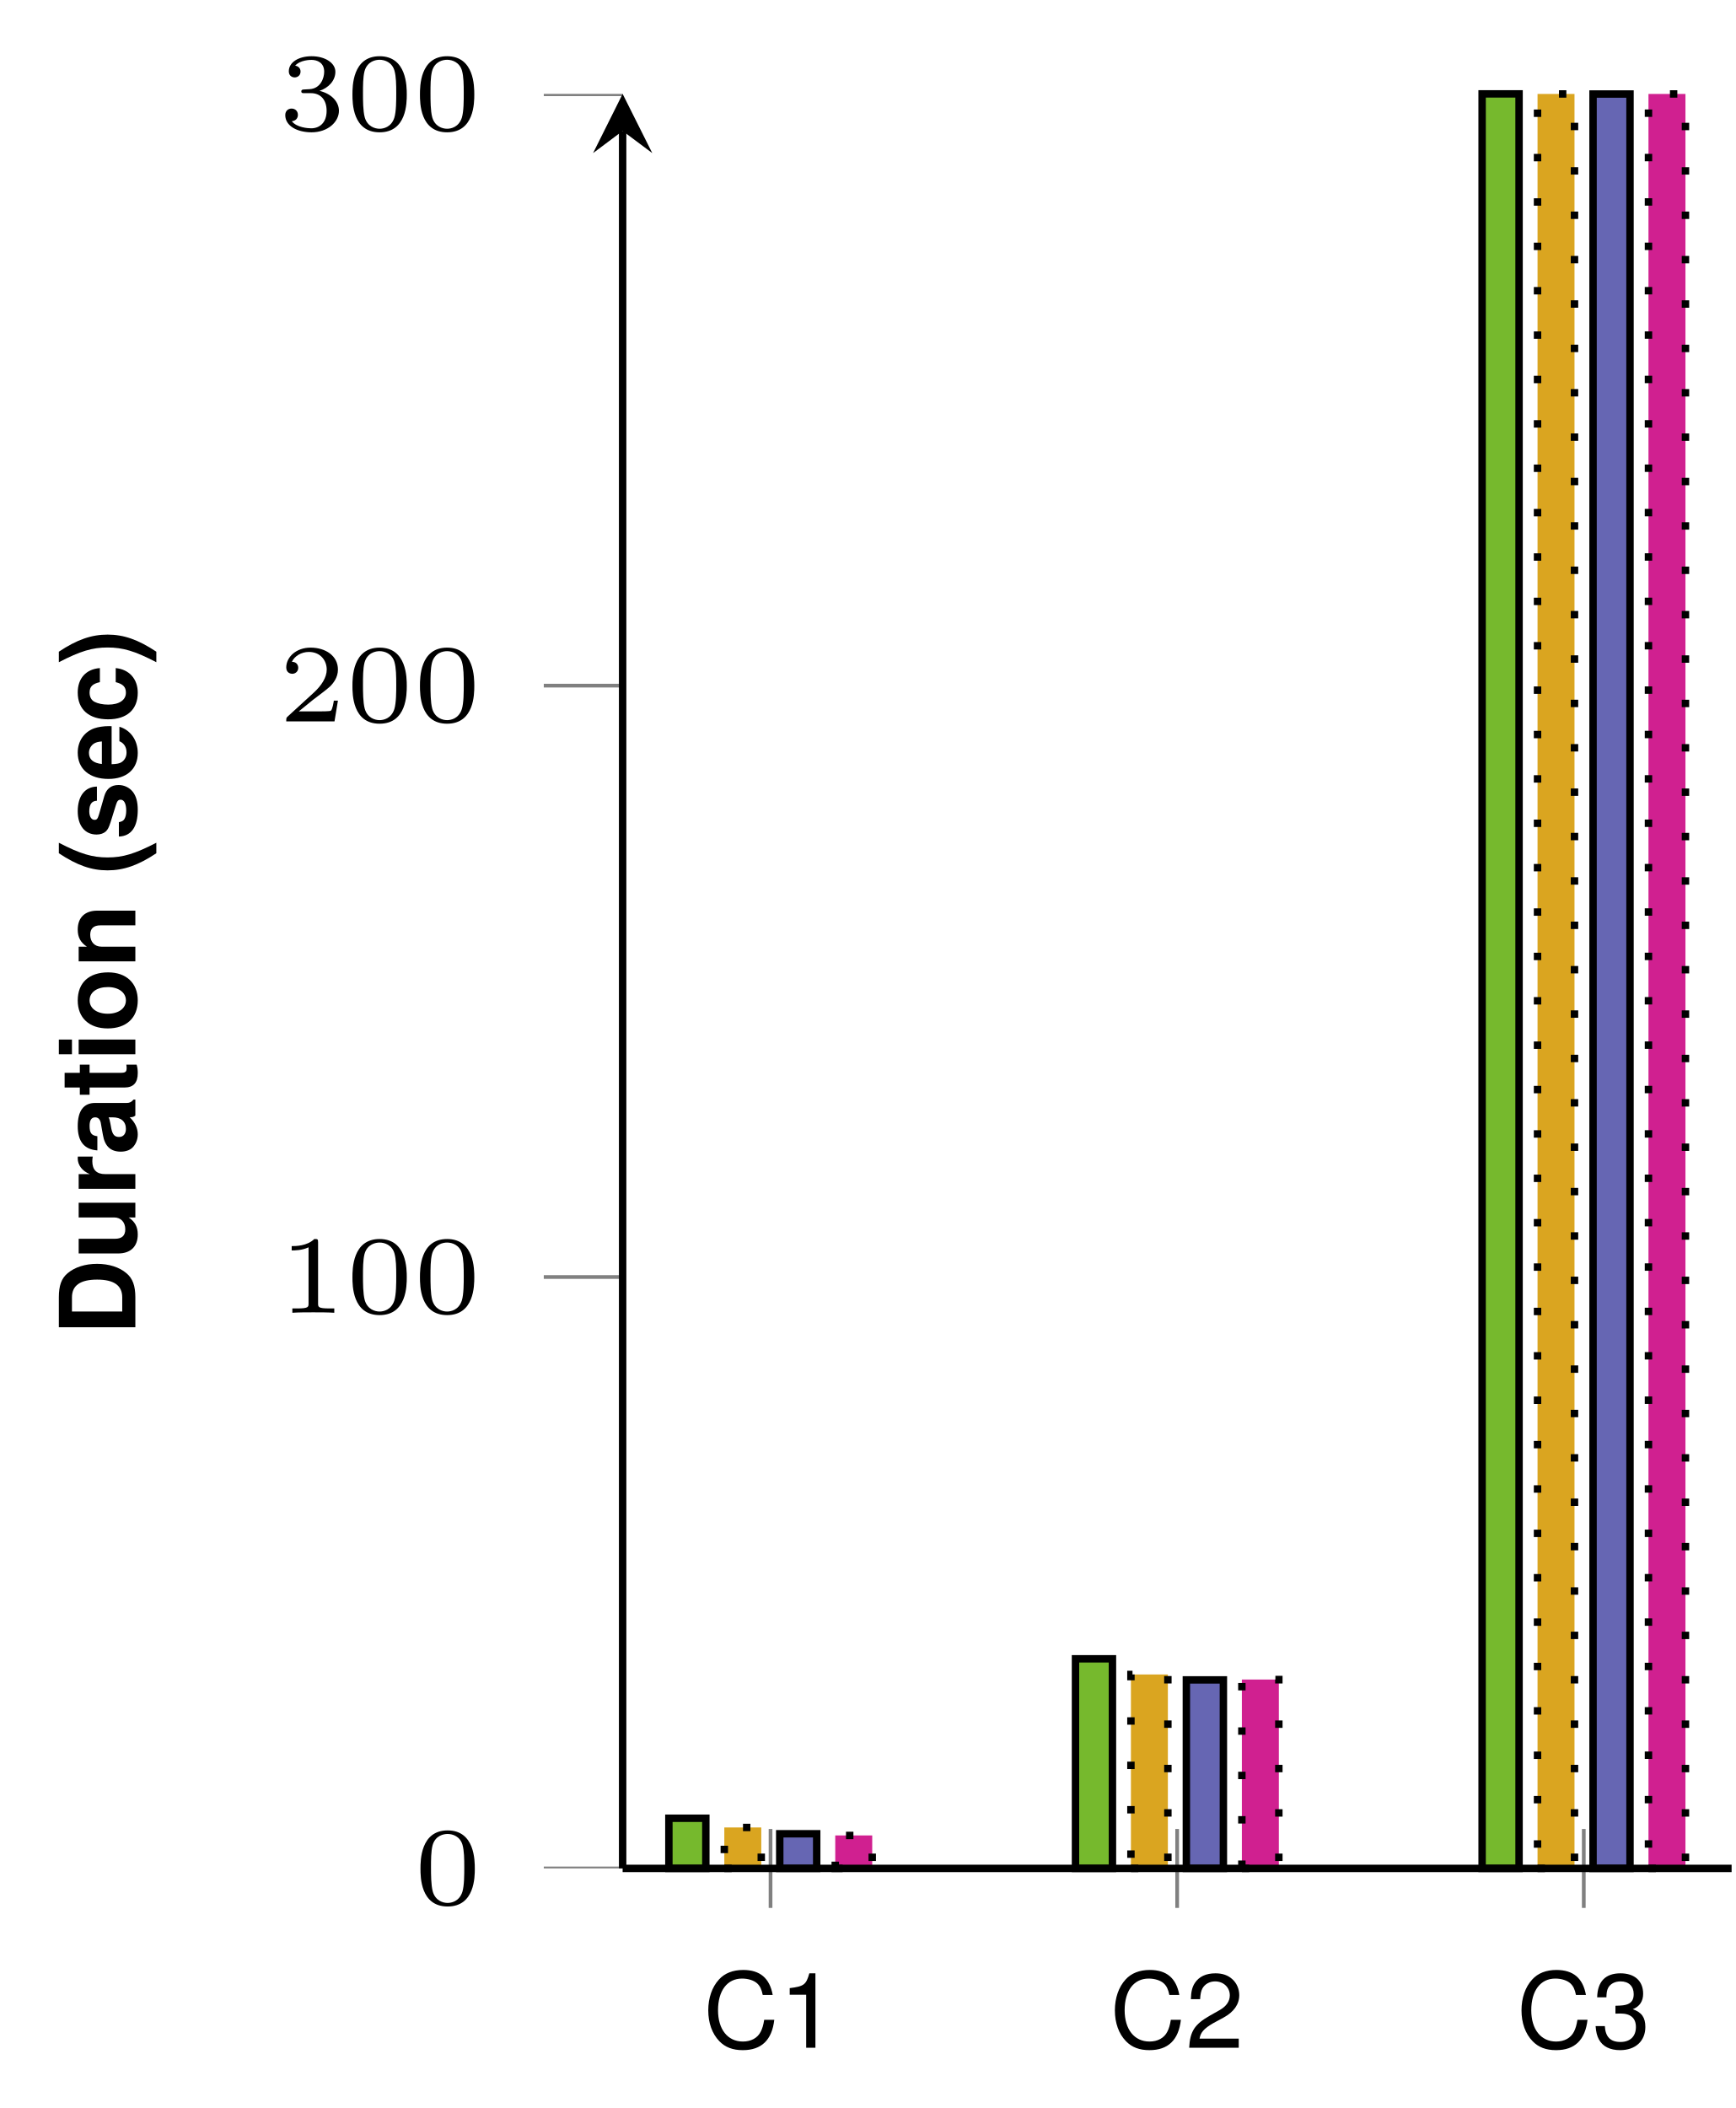
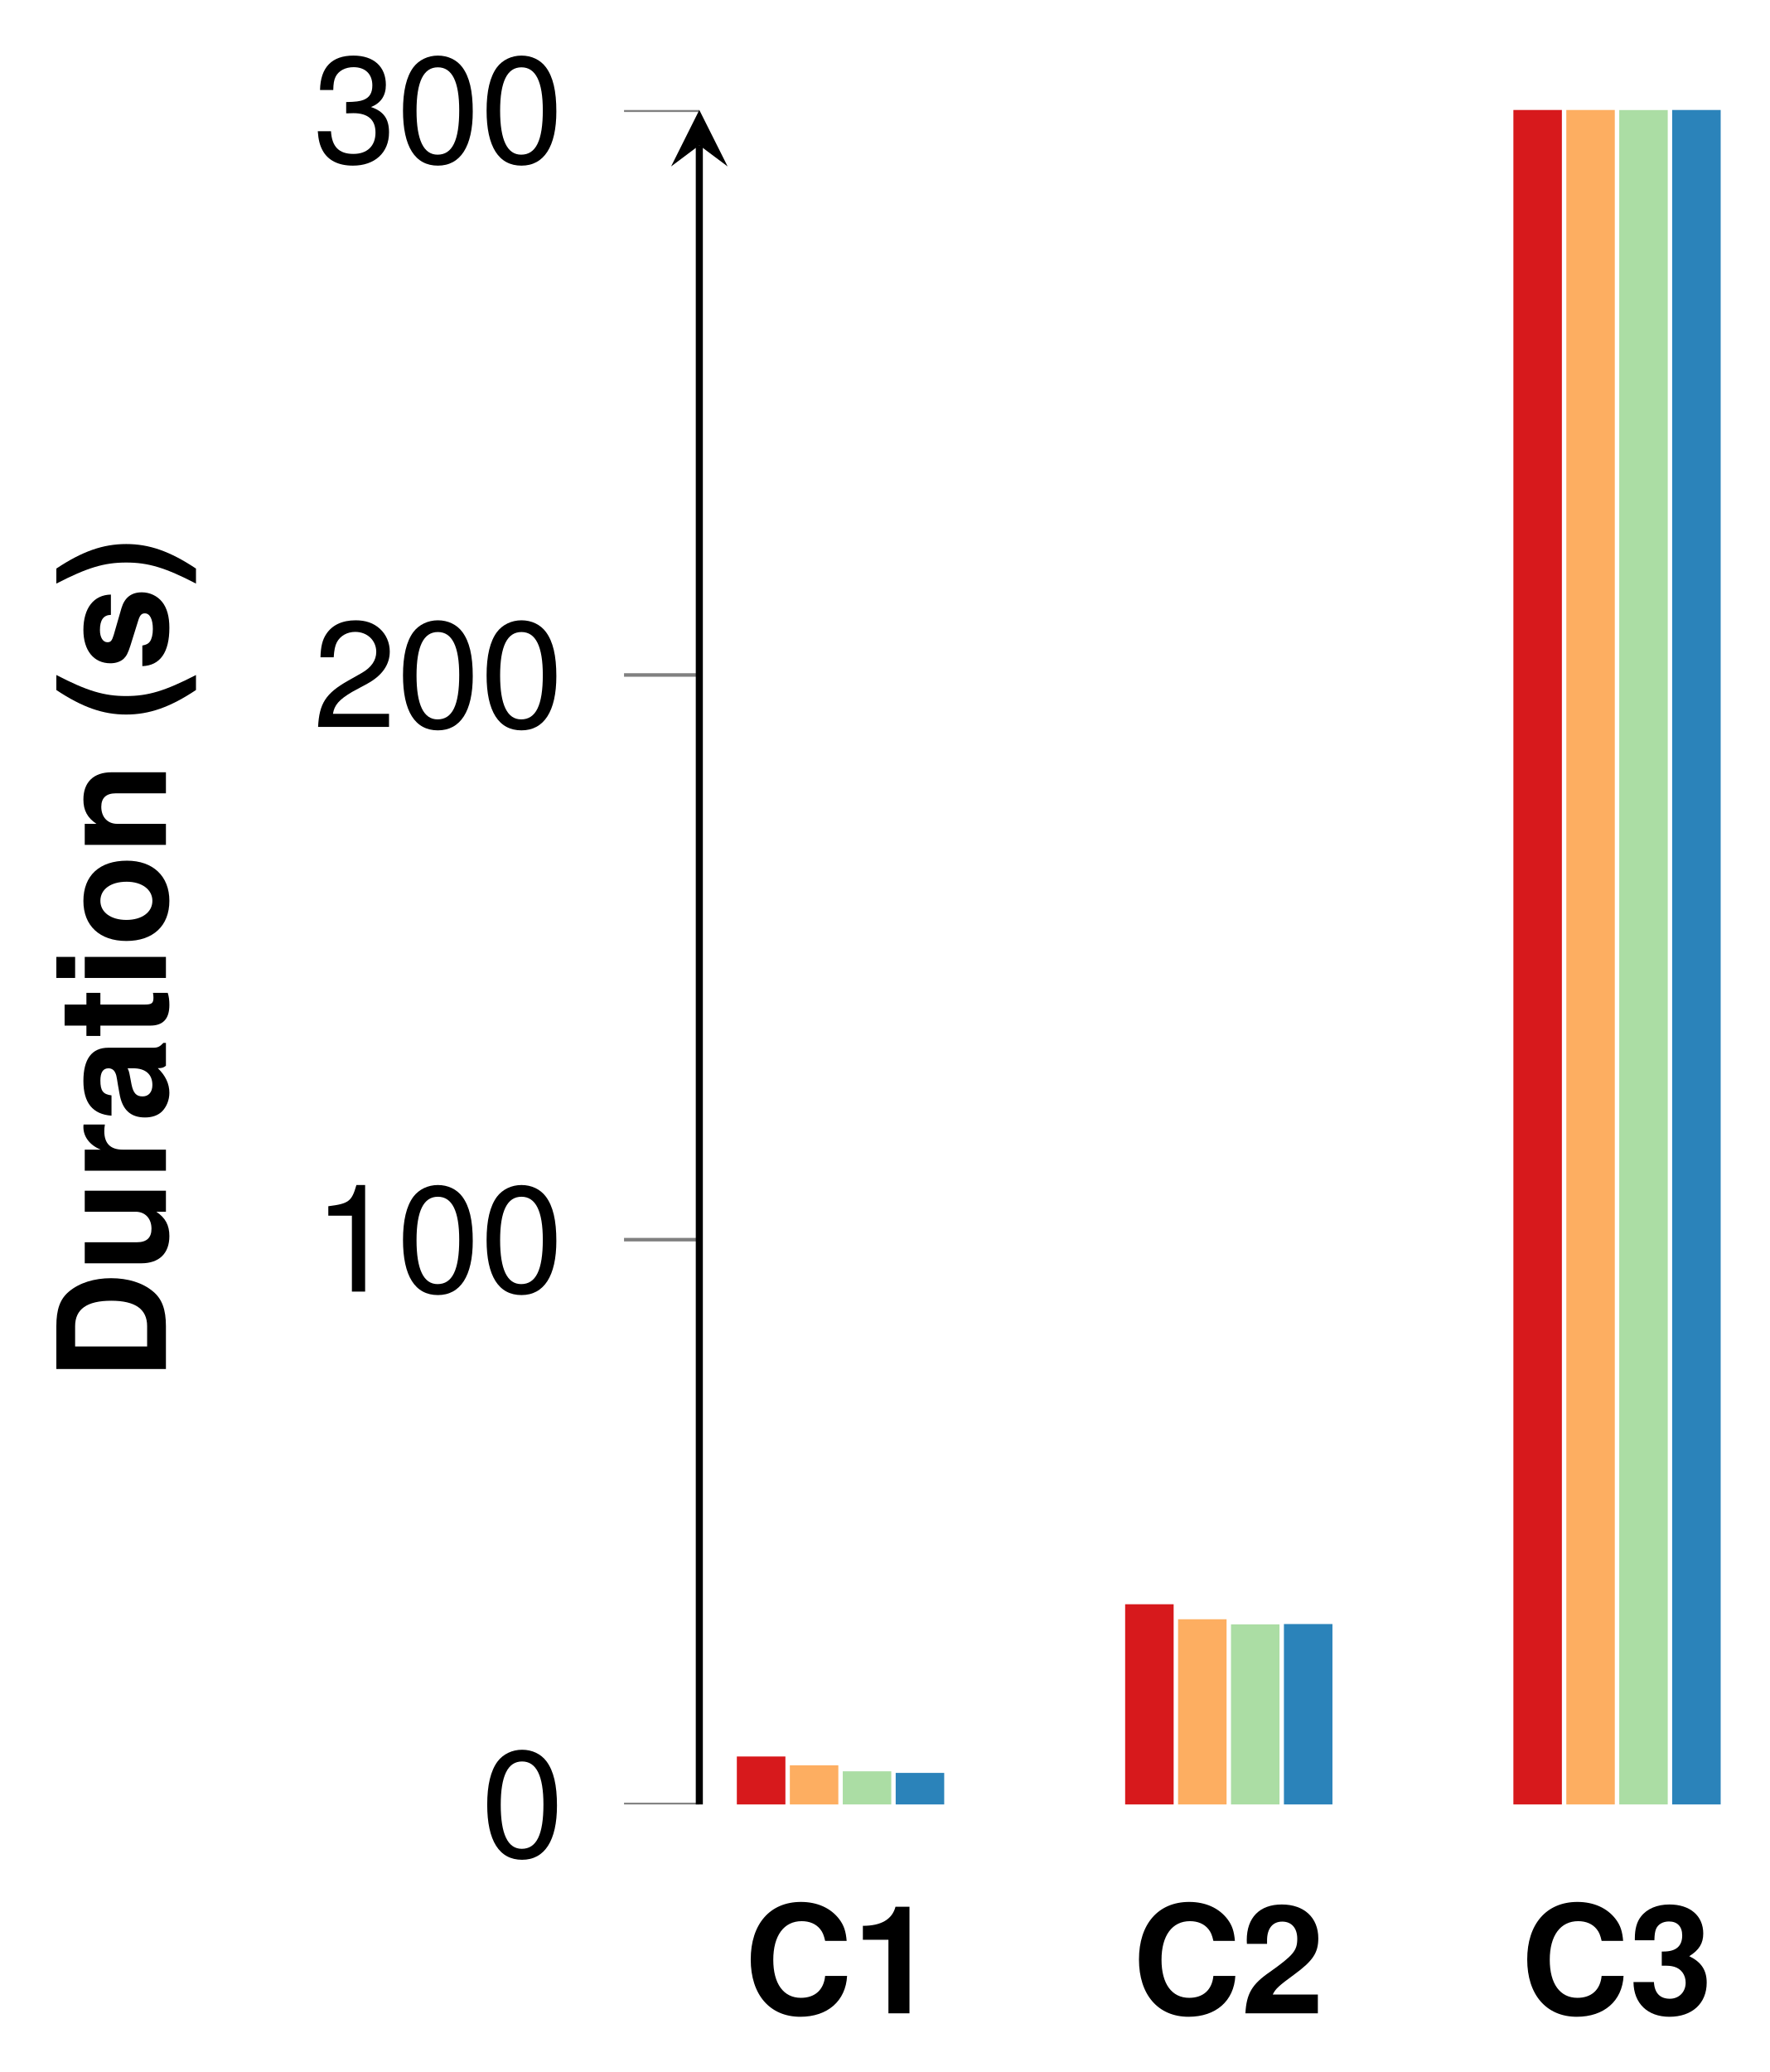
- <svg xmlns="http://www.w3.org/2000/svg" xmlns:xlink="http://www.w3.org/1999/xlink" height="113.619pt" version="1.1" viewBox="0 -113.619 93.54 113.619" width="93.54pt">
+ <svg xmlns="http://www.w3.org/2000/svg" xmlns:xlink="http://www.w3.org/1999/xlink" height="116.954pt" version="1.1" viewBox="0 -116.954 99.886 116.954" width="99.886pt">
  <defs>
-     <clipPath id="clip1">
-       <path d="M33.562 128.816H93.34V-250.285H33.562" />
+     <clipPath id="clip2">
+       <path d="M-102.254 -15.102V-110.746H240.996V-15.102" />
    </clipPath>
-     <clipPath id="clip2">
-       <path d="M-108.172 -12.914V-108.559H235.078V-12.914" />
-     </clipPath>
-     <path d="M1.148 -4.124C0.498 -3.146 0.226 -2.365 0.226 -1.499C0.226 -0.628 0.498 0.153 1.148 1.131H1.714C1.115 -0.034 0.922 -0.668 0.922 -1.499C0.922 -2.325 1.115 -2.97 1.714 -4.124H1.148Z" id="g1-40" />
-     <path d="M0.69 1.131C1.341 0.153 1.612 -0.628 1.612 -1.494C1.612 -2.365 1.341 -3.146 0.69 -4.124H0.124C0.724 -2.959 0.917 -2.325 0.917 -1.494C0.917 -0.668 0.724 -0.023 0.124 1.131H0.69Z" id="g1-41" />
-     <path d="M0.436 0H2.048C2.676 0 3.072 -0.147 3.349 -0.481C3.677 -0.866 3.853 -1.426 3.853 -2.065C3.853 -2.699 3.677 -3.259 3.349 -3.649C3.072 -3.983 2.682 -4.124 2.048 -4.124H0.436V0ZM1.284 -0.707V-3.417H2.048C2.687 -3.417 3.004 -2.97 3.004 -2.059C3.004 -1.154 2.687 -0.707 2.048 -0.707H1.284Z" id="g1-68" />
-     <path d="M2.965 -0.096C2.823 -0.226 2.783 -0.311 2.783 -0.47V-2.167C2.783 -2.789 2.359 -3.106 1.533 -3.106S0.277 -2.755 0.226 -2.048H0.99C1.03 -2.365 1.16 -2.467 1.55 -2.467C1.856 -2.467 2.008 -2.365 2.008 -2.161C2.008 -2.059 1.957 -1.969 1.873 -1.924C1.765 -1.867 1.765 -1.867 1.375 -1.805L1.058 -1.748C0.453 -1.646 0.158 -1.335 0.158 -0.786C0.158 -0.526 0.232 -0.311 0.373 -0.158C0.549 0.023 0.815 0.13 1.086 0.13C1.426 0.13 1.737 -0.017 2.014 -0.306C2.014 -0.147 2.031 -0.091 2.105 0H2.965V-0.096ZM2.008 -1.228C2.008 -0.769 1.782 -0.509 1.38 -0.509C1.115 -0.509 0.95 -0.651 0.95 -0.877C0.95 -1.115 1.075 -1.228 1.403 -1.296L1.675 -1.346C1.884 -1.386 1.918 -1.397 2.008 -1.443V-1.228Z" id="g1-97" />
-     <path d="M2.953 -1.912C2.897 -2.659 2.399 -3.106 1.635 -3.106C0.724 -3.106 0.192 -2.506 0.192 -1.465C0.192 -0.458 0.718 0.13 1.624 0.13C2.365 0.13 2.88 -0.328 2.953 -1.058H2.195C2.093 -0.662 1.935 -0.509 1.629 -0.509C1.228 -0.509 0.984 -0.871 0.984 -1.465C0.984 -1.754 1.041 -2.025 1.137 -2.206C1.228 -2.376 1.403 -2.467 1.629 -2.467C1.952 -2.467 2.105 -2.314 2.195 -1.912H2.953Z" id="g1-99" />
-     <path d="M2.965 -1.279C2.97 -1.346 2.97 -1.375 2.97 -1.414C2.97 -1.72 2.925 -2.003 2.851 -2.218C2.648 -2.772 2.155 -3.106 1.539 -3.106C0.662 -3.106 0.124 -2.472 0.124 -1.448C0.124 -0.47 0.656 0.13 1.522 0.13C2.206 0.13 2.761 -0.26 2.936 -0.86H2.155C2.059 -0.617 1.839 -0.475 1.55 -0.475C1.324 -0.475 1.143 -0.571 1.03 -0.741C0.956 -0.854 0.928 -0.99 0.917 -1.279H2.965ZM0.928 -1.805C0.979 -2.269 1.177 -2.501 1.528 -2.501C1.726 -2.501 1.907 -2.404 2.02 -2.246C2.093 -2.133 2.127 -2.014 2.144 -1.805H0.928Z" id="g1-101" />
-     <path d="M1.171 -3.055H0.379V0H1.171V-3.055ZM1.171 -4.124H0.379V-3.417H1.171V-4.124Z" id="g1-105" />
-     <path d="M0.356 -3.055V0H1.148V-1.833C1.148 -2.195 1.403 -2.433 1.788 -2.433C2.127 -2.433 2.297 -2.246 2.297 -1.884V0H3.089V-2.048C3.089 -2.721 2.716 -3.106 2.065 -3.106C1.652 -3.106 1.375 -2.953 1.148 -2.614V-3.055H0.356Z" id="g1-110" />
-     <path d="M1.703 -3.106C0.769 -3.106 0.198 -2.489 0.198 -1.488C0.198 -0.481 0.769 0.13 1.709 0.13C2.636 0.13 3.219 -0.487 3.219 -1.465C3.219 -2.501 2.659 -3.106 1.703 -3.106ZM1.709 -2.467C2.144 -2.467 2.427 -2.076 2.427 -1.477C2.427 -0.905 2.133 -0.509 1.709 -0.509C1.279 -0.509 0.99 -0.905 0.99 -1.488S1.279 -2.467 1.709 -2.467Z" id="g1-111" />
-     <path d="M0.356 -3.055V0H1.148V-1.624C1.148 -2.088 1.38 -2.32 1.844 -2.32C1.929 -2.32 1.986 -2.314 2.093 -2.297V-3.1C2.048 -3.106 2.02 -3.106 1.997 -3.106C1.635 -3.106 1.318 -2.868 1.148 -2.455V-3.055H0.356Z" id="g1-114" />
-     <path d="M2.857 -2.071C2.846 -2.716 2.348 -3.106 1.528 -3.106C0.752 -3.106 0.272 -2.716 0.272 -2.088C0.272 -1.884 0.334 -1.709 0.441 -1.59C0.549 -1.482 0.645 -1.431 0.939 -1.335L1.884 -1.041C2.082 -0.979 2.15 -0.917 2.15 -0.792C2.15 -0.605 1.929 -0.492 1.561 -0.492C1.358 -0.492 1.194 -0.532 1.092 -0.6C1.007 -0.662 0.973 -0.724 0.939 -0.888H0.164C0.187 -0.221 0.679 0.13 1.607 0.13C2.031 0.13 2.354 0.04 2.58 -0.141S2.942 -0.605 2.942 -0.905C2.942 -1.301 2.744 -1.556 2.342 -1.675L1.341 -1.963C1.12 -2.031 1.064 -2.076 1.064 -2.201C1.064 -2.37 1.245 -2.484 1.522 -2.484C1.901 -2.484 2.088 -2.348 2.093 -2.071H2.857Z" id="g1-115" />
-     <path d="M1.703 -2.993H1.262V-3.813H0.47V-2.993H0.079V-2.467H0.47V-0.588C0.47 -0.107 0.724 0.13 1.245 0.13C1.42 0.13 1.561 0.113 1.703 0.068V-0.487C1.624 -0.475 1.578 -0.47 1.522 -0.47C1.313 -0.47 1.262 -0.532 1.262 -0.803V-2.467H1.703V-2.993Z" id="g1-116" />
-     <path d="M3.061 0V-3.055H2.269V-1.143C2.269 -0.781 2.014 -0.543 1.629 -0.543C1.29 -0.543 1.12 -0.724 1.12 -1.092V-3.055H0.328V-0.928C0.328 -0.255 0.702 0.13 1.352 0.13C1.765 0.13 2.042 -0.023 2.269 -0.362V0H3.061Z" id="g1-117" />
-     <path d="M3.288 -1.907C3.288 -2.343 3.288 -3.975 1.823 -3.975S0.359 -2.343 0.359 -1.907C0.359 -1.476 0.359 0.126 1.823 0.126S3.288 -1.476 3.288 -1.907ZM1.823 -0.066C1.572 -0.066 1.166 -0.185 1.022 -0.681C0.927 -1.028 0.927 -1.614 0.927 -1.985C0.927 -2.385 0.927 -2.845 1.01 -3.168C1.16 -3.706 1.614 -3.784 1.823 -3.784C2.098 -3.784 2.493 -3.652 2.624 -3.198C2.714 -2.881 2.72 -2.445 2.72 -1.985C2.72 -1.602 2.72 -0.998 2.618 -0.664C2.451 -0.143 2.02 -0.066 1.823 -0.066Z" id="g2-48" />
-     <path d="M2.146 -3.796C2.146 -3.975 2.122 -3.975 1.943 -3.975C1.548 -3.593 0.938 -3.593 0.723 -3.593V-3.359C0.879 -3.359 1.273 -3.359 1.632 -3.527V-0.508C1.632 -0.311 1.632 -0.233 1.016 -0.233H0.759V0C1.088 -0.024 1.554 -0.024 1.889 -0.024S2.69 -0.024 3.019 0V-0.233H2.762C2.146 -0.233 2.146 -0.311 2.146 -0.508V-3.796Z" id="g2-49" />
-     <path d="M3.216 -1.118H2.995C2.983 -1.034 2.923 -0.64 2.833 -0.574C2.792 -0.538 2.307 -0.538 2.224 -0.538H1.106L1.871 -1.16C2.074 -1.321 2.606 -1.704 2.792 -1.883C2.971 -2.062 3.216 -2.367 3.216 -2.792C3.216 -3.539 2.54 -3.975 1.739 -3.975C0.968 -3.975 0.43 -3.467 0.43 -2.905C0.43 -2.6 0.687 -2.564 0.753 -2.564C0.903 -2.564 1.076 -2.672 1.076 -2.887C1.076 -3.019 0.998 -3.21 0.735 -3.21C0.873 -3.515 1.237 -3.742 1.65 -3.742C2.277 -3.742 2.612 -3.276 2.612 -2.792C2.612 -2.367 2.331 -1.931 1.913 -1.548L0.496 -0.251C0.436 -0.191 0.43 -0.185 0.43 0H3.031L3.216 -1.118Z" id="g2-50" />
-     <path d="M1.757 -1.985C2.265 -1.985 2.606 -1.644 2.606 -1.034C2.606 -0.377 2.212 -0.09 1.775 -0.09C1.614 -0.09 0.998 -0.126 0.729 -0.472C0.962 -0.496 1.058 -0.652 1.058 -0.813C1.058 -1.016 0.915 -1.154 0.717 -1.154C0.556 -1.154 0.377 -1.052 0.377 -0.801C0.377 -0.209 1.034 0.126 1.793 0.126C2.678 0.126 3.27 -0.442 3.27 -1.034C3.27 -1.47 2.935 -1.931 2.224 -2.11C2.696 -2.265 3.078 -2.648 3.078 -3.138C3.078 -3.616 2.517 -3.975 1.799 -3.975C1.1 -3.975 0.568 -3.652 0.568 -3.162C0.568 -2.905 0.765 -2.833 0.885 -2.833C1.04 -2.833 1.201 -2.941 1.201 -3.15C1.201 -3.335 1.07 -3.443 0.909 -3.467C1.19 -3.778 1.734 -3.778 1.787 -3.778C2.092 -3.778 2.475 -3.634 2.475 -3.138C2.475 -2.809 2.289 -2.236 1.692 -2.2C1.584 -2.194 1.423 -2.182 1.369 -2.182C1.309 -2.176 1.243 -2.17 1.243 -2.08C1.243 -1.985 1.309 -1.985 1.411 -1.985H1.757Z" id="g2-51" />
-     <path d="M1.465 -2.857V0H1.963V-4.011H1.635C1.46 -3.394 1.346 -3.31 0.577 -3.213V-2.857H1.465Z" id="g4-49" />
-     <path d="M2.863 -0.492H0.752C0.803 -0.82 0.984 -1.03 1.477 -1.318L2.042 -1.624C2.602 -1.929 2.891 -2.342 2.891 -2.834C2.891 -3.168 2.755 -3.479 2.518 -3.694S1.986 -4.011 1.607 -4.011C1.098 -4.011 0.718 -3.83 0.498 -3.491C0.356 -3.276 0.294 -3.027 0.283 -2.619H0.781C0.798 -2.891 0.832 -3.055 0.9 -3.185C1.03 -3.428 1.29 -3.576 1.59 -3.576C2.042 -3.576 2.382 -3.253 2.382 -2.823C2.382 -2.506 2.195 -2.235 1.839 -2.031L1.318 -1.737C0.481 -1.262 0.238 -0.883 0.192 0H2.863V-0.492Z" id="g4-50" />
-     <path d="M1.25 -1.839H1.313L1.522 -1.844C2.071 -1.844 2.354 -1.595 2.354 -1.115C2.354 -0.611 2.042 -0.311 1.522 -0.311C0.979 -0.311 0.713 -0.583 0.679 -1.165H0.181C0.204 -0.843 0.26 -0.634 0.356 -0.453C0.56 -0.068 0.956 0.13 1.505 0.13C2.331 0.13 2.863 -0.362 2.863 -1.12C2.863 -1.629 2.665 -1.912 2.184 -2.076C2.557 -2.223 2.744 -2.506 2.744 -2.908C2.744 -3.598 2.286 -4.011 1.522 -4.011C0.713 -4.011 0.283 -3.57 0.266 -2.716H0.764C0.769 -2.959 0.792 -3.095 0.854 -3.219C0.967 -3.44 1.216 -3.576 1.528 -3.576C1.969 -3.576 2.235 -3.315 2.235 -2.891C2.235 -2.608 2.133 -2.438 1.912 -2.348C1.776 -2.291 1.601 -2.269 1.25 -2.263V-1.839Z" id="g4-51" />
-     <path d="M3.745 -2.846C3.581 -3.751 3.061 -4.192 2.155 -4.192C1.601 -4.192 1.154 -4.017 0.849 -3.677C0.475 -3.27 0.272 -2.682 0.272 -2.014C0.272 -1.335 0.481 -0.752 0.871 -0.351C1.188 -0.023 1.595 0.13 2.133 0.13C3.14 0.13 3.706 -0.413 3.83 -1.505H3.287C3.242 -1.222 3.185 -1.03 3.1 -0.866C2.931 -0.526 2.58 -0.334 2.139 -0.334C1.318 -0.334 0.798 -0.99 0.798 -2.02C0.798 -3.078 1.296 -3.728 2.093 -3.728C2.427 -3.728 2.738 -3.626 2.908 -3.468C3.061 -3.327 3.146 -3.151 3.208 -2.846H3.745Z" id="g4-67" />
+     <path d="M1.723 -6.186C0.747 -4.718 0.339 -3.547 0.339 -2.249C0.339 -0.942 0.747 0.229 1.723 1.697H2.571C1.672 -0.051 1.383 -1.001 1.383 -2.249C1.383 -3.488 1.672 -4.455 2.571 -6.186H1.723Z" id="g1-40" />
+     <path d="M1.035 1.697C2.011 0.229 2.419 -0.942 2.419 -2.24C2.419 -3.547 2.011 -4.718 1.035 -6.186H0.187C1.086 -4.438 1.375 -3.488 1.375 -2.24C1.375 -1.001 1.086 -0.034 0.187 1.697H1.035Z" id="g1-41" />
+     <path d="M2.02 -4.15V0H3.208V-6.017H2.419C2.232 -5.304 1.612 -4.939 0.577 -4.939V-4.15H2.02Z" id="g1-49" />
+     <path d="M4.345 -1.061H1.799C1.952 -1.383 2.139 -1.553 3.021 -2.198C4.065 -2.962 4.37 -3.42 4.37 -4.235C4.37 -5.397 3.573 -6.144 2.308 -6.144C1.061 -6.144 0.331 -5.406 0.331 -4.133C0.331 -4.082 0.331 -4.014 0.339 -3.921H1.477V-4.116C1.477 -4.786 1.791 -5.177 2.334 -5.177C2.86 -5.177 3.182 -4.812 3.182 -4.209C3.182 -3.547 2.97 -3.284 1.646 -2.342C0.628 -1.646 0.314 -1.112 0.255 0H4.345V-1.061Z" id="g1-50" />
+     <path d="M1.842 -2.69C2.257 -2.69 2.334 -2.682 2.537 -2.631C2.936 -2.52 3.191 -2.172 3.191 -1.731C3.191 -1.205 2.817 -0.823 2.3 -0.823C1.74 -0.823 1.434 -1.146 1.4 -1.765H0.246C0.255 -0.56 1.044 0.195 2.274 0.195C3.556 0.195 4.379 -0.56 4.379 -1.731C4.379 -2.436 4.073 -2.894 3.394 -3.225C3.955 -3.573 4.184 -3.955 4.184 -4.506C4.184 -5.508 3.437 -6.144 2.274 -6.144C1.587 -6.144 1.01 -5.906 0.67 -5.465C0.433 -5.168 0.322 -4.761 0.322 -4.226V-4.124H1.426C1.434 -4.447 1.46 -4.608 1.519 -4.761C1.629 -5.024 1.901 -5.185 2.249 -5.185C2.724 -5.185 2.996 -4.897 2.996 -4.396C2.996 -3.793 2.648 -3.488 1.943 -3.488H1.842V-2.69Z" id="g1-51" />
+     <path d="M5.788 -4.09C5.745 -4.625 5.635 -4.964 5.372 -5.312C4.897 -5.94 4.133 -6.288 3.208 -6.288C1.46 -6.288 0.373 -5.041 0.373 -3.038C0.373 -1.052 1.451 0.195 3.174 0.195C4.71 0.195 5.737 -0.696 5.813 -2.113H4.574C4.498 -1.324 3.997 -0.874 3.208 -0.874C2.223 -0.874 1.646 -1.672 1.646 -3.021C1.646 -4.387 2.249 -5.202 3.25 -5.202C3.692 -5.202 4.056 -5.049 4.294 -4.752C4.43 -4.583 4.498 -4.421 4.574 -4.09H5.788Z" id="g1-67" />
+     <path d="M0.653 0H3.072C4.014 0 4.608 -0.221 5.024 -0.721C5.516 -1.298 5.779 -2.139 5.779 -3.097C5.779 -4.048 5.516 -4.888 5.024 -5.474C4.608 -5.974 4.022 -6.186 3.072 -6.186H0.653V0ZM1.926 -1.061V-5.126H3.072C4.031 -5.126 4.506 -4.455 4.506 -3.089C4.506 -1.731 4.031 -1.061 3.072 -1.061H1.926Z" id="g1-68" />
+     <path d="M4.447 -0.144C4.235 -0.339 4.175 -0.467 4.175 -0.704V-3.25C4.175 -4.184 3.539 -4.659 2.3 -4.659S0.416 -4.133 0.339 -3.072H1.485C1.544 -3.547 1.74 -3.7 2.325 -3.7C2.783 -3.7 3.013 -3.547 3.013 -3.242C3.013 -3.089 2.936 -2.953 2.809 -2.885C2.648 -2.8 2.648 -2.8 2.062 -2.707L1.587 -2.622C0.679 -2.469 0.238 -2.003 0.238 -1.18C0.238 -0.789 0.348 -0.467 0.56 -0.238C0.823 0.034 1.222 0.195 1.629 0.195C2.139 0.195 2.605 -0.025 3.021 -0.458C3.021 -0.221 3.047 -0.136 3.157 0H4.447V-0.144ZM3.013 -1.842C3.013 -1.154 2.673 -0.764 2.071 -0.764C1.672 -0.764 1.426 -0.976 1.426 -1.315C1.426 -1.672 1.612 -1.842 2.105 -1.943L2.512 -2.02C2.826 -2.079 2.877 -2.096 3.013 -2.164V-1.842Z" id="g1-97" />
+     <path d="M1.757 -4.583H0.569V0H1.757V-4.583ZM1.757 -6.186H0.569V-5.126H1.757V-6.186Z" id="g1-105" />
+     <path d="M0.535 -4.583V0H1.723V-2.75C1.723 -3.293 2.105 -3.649 2.682 -3.649C3.191 -3.649 3.445 -3.369 3.445 -2.826V0H4.633V-3.072C4.633 -4.082 4.073 -4.659 3.097 -4.659C2.478 -4.659 2.062 -4.43 1.723 -3.921V-4.583H0.535Z" id="g1-110" />
+     <path d="M2.554 -4.659C1.154 -4.659 0.297 -3.734 0.297 -2.232C0.297 -0.721 1.154 0.195 2.563 0.195C3.955 0.195 4.829 -0.73 4.829 -2.198C4.829 -3.751 3.989 -4.659 2.554 -4.659ZM2.563 -3.7C3.216 -3.7 3.641 -3.114 3.641 -2.215C3.641 -1.358 3.199 -0.764 2.563 -0.764C1.918 -0.764 1.485 -1.358 1.485 -2.232S1.918 -3.7 2.563 -3.7Z" id="g1-111" />
+     <path d="M0.535 -4.583V0H1.723V-2.436C1.723 -3.131 2.071 -3.479 2.767 -3.479C2.894 -3.479 2.979 -3.471 3.14 -3.445V-4.65C3.072 -4.659 3.03 -4.659 2.996 -4.659C2.453 -4.659 1.977 -4.303 1.723 -3.683V-4.583H0.535Z" id="g1-114" />
+     <path d="M4.286 -3.106C4.269 -4.073 3.522 -4.659 2.291 -4.659C1.129 -4.659 0.407 -4.073 0.407 -3.131C0.407 -2.826 0.501 -2.563 0.662 -2.385C0.823 -2.223 0.967 -2.147 1.409 -2.003L2.826 -1.561C3.123 -1.468 3.225 -1.375 3.225 -1.188C3.225 -0.908 2.894 -0.738 2.342 -0.738C2.037 -0.738 1.791 -0.798 1.638 -0.9C1.511 -0.993 1.46 -1.086 1.409 -1.332H0.246C0.28 -0.331 1.018 0.195 2.41 0.195C3.047 0.195 3.53 0.059 3.87 -0.212S4.413 -0.908 4.413 -1.358C4.413 -1.952 4.116 -2.334 3.513 -2.512L2.011 -2.945C1.68 -3.047 1.595 -3.114 1.595 -3.301C1.595 -3.556 1.867 -3.725 2.283 -3.725C2.851 -3.725 3.131 -3.522 3.14 -3.106H4.286Z" id="g1-115" />
+     <path d="M2.554 -4.489H1.892V-5.72H0.704V-4.489H0.119V-3.7H0.704V-0.883C0.704 -0.161 1.086 0.195 1.867 0.195C2.13 0.195 2.342 0.17 2.554 0.102V-0.73C2.436 -0.713 2.368 -0.704 2.283 -0.704C1.969 -0.704 1.892 -0.798 1.892 -1.205V-3.7H2.554V-4.489Z" id="g1-116" />
+     <path d="M4.591 0V-4.583H3.403V-1.714C3.403 -1.171 3.021 -0.815 2.444 -0.815C1.935 -0.815 1.68 -1.086 1.68 -1.638V-4.583H0.492V-1.392C0.492 -0.382 1.052 0.195 2.028 0.195C2.648 0.195 3.064 -0.034 3.403 -0.543V0H4.591Z" id="g1-117" />
+     <path d="M2.334 -6.017C1.774 -6.017 1.264 -5.771 0.95 -5.355C0.56 -4.829 0.365 -4.022 0.365 -2.911C0.365 -0.883 1.044 0.195 2.334 0.195C3.607 0.195 4.303 -0.883 4.303 -2.86C4.303 -4.031 4.116 -4.812 3.717 -5.355C3.403 -5.779 2.902 -6.017 2.334 -6.017ZM2.334 -5.355C3.14 -5.355 3.539 -4.54 3.539 -2.928C3.539 -1.222 3.148 -0.424 2.317 -0.424C1.528 -0.424 1.129 -1.256 1.129 -2.902S1.528 -5.355 2.334 -5.355Z" id="g3-48" />
+     <path d="M2.198 -4.286V0H2.945V-6.017H2.453C2.189 -5.092 2.02 -4.964 0.866 -4.82V-4.286H2.198Z" id="g3-49" />
+     <path d="M4.294 -0.738H1.129C1.205 -1.23 1.477 -1.544 2.215 -1.977L3.064 -2.436C3.904 -2.894 4.336 -3.513 4.336 -4.252C4.336 -4.752 4.133 -5.219 3.776 -5.541S2.979 -6.017 2.41 -6.017C1.646 -6.017 1.078 -5.745 0.747 -5.236C0.535 -4.914 0.441 -4.54 0.424 -3.929H1.171C1.197 -4.336 1.247 -4.583 1.349 -4.778C1.544 -5.143 1.935 -5.363 2.385 -5.363C3.064 -5.363 3.573 -4.88 3.573 -4.235C3.573 -3.759 3.293 -3.352 2.758 -3.047L1.977 -2.605C0.721 -1.892 0.356 -1.324 0.289 0H4.294V-0.738Z" id="g3-50" />
+     <path d="M1.875 -2.758H1.969L2.283 -2.767C3.106 -2.767 3.53 -2.393 3.53 -1.672C3.53 -0.917 3.064 -0.467 2.283 -0.467C1.468 -0.467 1.069 -0.874 1.018 -1.748H0.272C0.306 -1.264 0.39 -0.95 0.535 -0.679C0.84 -0.102 1.434 0.195 2.257 0.195C3.496 0.195 4.294 -0.543 4.294 -1.68C4.294 -2.444 3.997 -2.868 3.276 -3.114C3.836 -3.335 4.116 -3.759 4.116 -4.362C4.116 -5.397 3.428 -6.017 2.283 -6.017C1.069 -6.017 0.424 -5.355 0.399 -4.073H1.146C1.154 -4.438 1.188 -4.642 1.281 -4.829C1.451 -5.16 1.825 -5.363 2.291 -5.363C2.953 -5.363 3.352 -4.973 3.352 -4.336C3.352 -3.912 3.199 -3.658 2.868 -3.522C2.665 -3.437 2.402 -3.403 1.875 -3.394V-2.758Z" id="g3-51" />
  </defs>
  <g id="page1">
-     <path d="M36.055 -12.914H38.047V-15.617H36.055ZM57.973 -12.914H59.965V-24.211H57.973ZM79.891 -12.914H81.883V-108.559H79.891Z" fill="#76b92d" />
-     <path d="M36.055 -12.914H38.047V-15.617H36.055ZM57.973 -12.914H59.965V-24.211H57.973ZM79.891 -12.914H81.883V-108.559H79.891Z" fill="none" stroke="#000000" stroke-miterlimit="10.037" stroke-width="0.4" />
-     <path d="M39.043 -12.914H41.035V-15.121H39.043ZM60.961 -12.914H62.953V-23.367H60.961ZM82.879 -12.914H84.871V-108.555H82.879Z" fill="#daa520" />
-     <path d="M39.043 -12.914H41.035V-15.121H39.043ZM60.961 -12.914H62.953V-23.367H60.961ZM82.879 -12.914H84.871V-108.555H82.879Z" fill="none" stroke="#000000" stroke-dasharray="0.399,1.993" stroke-miterlimit="10.037" stroke-width="0.4" />
-     <path d="M42.031 -12.914H44.023V-14.781H42.031ZM63.949 -12.914H65.945V-23.074H63.949ZM85.871 -12.914H87.863V-108.551H85.871Z" fill="#6666b3" />
-     <path d="M42.031 -12.914H44.023V-14.781H42.031ZM63.949 -12.914H65.945V-23.074H63.949ZM85.871 -12.914H87.863V-108.551H85.871Z" fill="none" stroke="#000000" stroke-miterlimit="10.037" stroke-width="0.4" />
-     <path d="M45.023 -12.914H47.016V-14.691H45.023ZM66.941 -12.914H68.934V-23.094H66.941ZM88.859 -12.914H90.852V-108.555H88.859Z" fill="#d02090" />
-     <path d="M45.023 -12.914H47.016V-14.691H45.023ZM66.941 -12.914H68.934V-23.094H66.941ZM88.859 -12.914H90.852V-108.555H88.859Z" fill="none" stroke="#000000" stroke-dasharray="0.399,1.993" stroke-miterlimit="10.037" stroke-width="0.4" />
-     <path clip-path="url(#clip1)" d="M41.535 -10.785V-15.039M63.453 -10.785V-15.039M85.371 -10.785V-15.039" fill="none" stroke="#808080" stroke-miterlimit="10.037" stroke-width="0.2" />
-     <path clip-path="url(#clip2)" d="M29.312 -12.914H33.562M29.312 -44.789H33.562M29.312 -76.664H33.562M29.312 -108.539H33.562" fill="none" stroke="#808080" stroke-miterlimit="10.037" stroke-width="0.2" />
-     <path d="M33.562 -12.914H93.34" fill="none" stroke="#000000" stroke-miterlimit="10.037" stroke-width="0.4" />
-     <path d="M33.562 -12.914V-106.562" fill="none" stroke="#000000" stroke-miterlimit="10.037" stroke-width="0.4" />
-     <path d="M33.562 -108.558L31.969 -105.367L33.562 -106.562L35.16 -105.367" />
-     <g transform="matrix(1 0 0 1 -37.1939 22.5778)">
-       <use x="75.1" xlink:href="#g4-67" y="-25.826" />
-       <use x="79.185" xlink:href="#g4-49" y="-25.826" />
+     <path d="M41.598 -15.102H44.34V-17.809H41.598ZM63.52 -15.102H66.258V-26.402H63.52ZM85.438 -15.102H88.176V-110.746H85.438Z" fill="#d7191c" />
+     <path d="M44.59 -15.102H47.328V-17.309H44.59ZM66.508 -15.102H69.246V-25.555H66.508ZM88.426 -15.102H91.164V-110.746H88.426Z" fill="#fdae61" />
+     <path d="M47.578 -15.102H50.316V-16.973H47.578ZM69.496 -15.102H72.234V-25.266H69.496ZM91.414 -15.102H94.152V-110.742H91.414Z" fill="#abdda4" />
+     <path d="M50.566 -15.102H53.305V-16.883H50.566ZM72.484 -15.102H75.223V-25.285H72.484ZM94.402 -15.102H97.141V-110.746H94.402Z" fill="#2b83ba" />
+     <path clip-path="url(#clip2)" d="M35.23 -15.102H39.48M35.23 -46.98H39.48M35.23 -78.856H39.48M35.23 -110.731H39.48" fill="none" stroke="#808080" stroke-miterlimit="10.037" stroke-width="0.2" />
+     <path d="M39.48 -15.102V-108.754" fill="none" stroke="#000000" stroke-miterlimit="10.037" stroke-width="0.4" />
+     <path d="M39.48 -110.746L37.887 -107.559L39.48 -108.754L41.078 -107.559" />
+     <g transform="matrix(1 0 0 1 -44.9265 26.895)">
+       <use x="86.936" xlink:href="#g1-67" y="-30.207" />
+       <use x="93.063" xlink:href="#g1-49" y="-30.207" />
    </g>
-     <g transform="matrix(1 0 0 1 -15.2757 22.5778)">
-       <use x="75.1" xlink:href="#g4-67" y="-25.826" />
-       <use x="79.185" xlink:href="#g4-50" y="-25.826" />
+     <g transform="matrix(1 0 0 1 -23.0083 26.895)">
+       <use x="86.936" xlink:href="#g1-67" y="-30.207" />
+       <use x="93.063" xlink:href="#g1-50" y="-30.207" />
    </g>
-     <g transform="matrix(1 0 0 1 6.6425 22.5778)">
-       <use x="75.1" xlink:href="#g4-67" y="-25.826" />
-       <use x="79.185" xlink:href="#g4-51" y="-25.826" />
+     <g transform="matrix(1 0 0 1 -1.09 26.895)">
+       <use x="86.936" xlink:href="#g1-67" y="-30.207" />
+       <use x="93.063" xlink:href="#g1-51" y="-30.207" />
    </g>
-     <g transform="matrix(1 0 0 1 -52.7942 14.8391)">
-       <use x="75.1" xlink:href="#g2-48" y="-25.826" />
+     <g transform="matrix(1 0 0 1 -59.7955 18.0338)">
+       <use x="86.936" xlink:href="#g3-48" y="-30.207" />
    </g>
-     <g transform="matrix(1 0 0 1 -60.1001 -17.0364)">
-       <use x="75.1" xlink:href="#g2-49" y="-25.826" />
-       <use x="78.739" xlink:href="#g2-48" y="-25.826" />
-       <use x="82.378" xlink:href="#g2-48" y="-25.826" />
+     <g transform="matrix(1 0 0 1 -69.2676 -13.8417)">
+       <use x="86.936" xlink:href="#g3-49" y="-30.207" />
+       <use x="91.654" xlink:href="#g3-48" y="-30.207" />
+       <use x="96.373" xlink:href="#g3-48" y="-30.207" />
    </g>
-     <g transform="matrix(1 0 0 1 -60.1001 -48.9119)">
-       <use x="75.1" xlink:href="#g2-50" y="-25.826" />
-       <use x="78.739" xlink:href="#g2-48" y="-25.826" />
-       <use x="82.378" xlink:href="#g2-48" y="-25.826" />
+     <g transform="matrix(1 0 0 1 -69.2676 -45.7172)">
+       <use x="86.936" xlink:href="#g3-50" y="-30.207" />
+       <use x="91.654" xlink:href="#g3-48" y="-30.207" />
+       <use x="96.373" xlink:href="#g3-48" y="-30.207" />
    </g>
-     <g transform="matrix(1 0 0 1 -60.1001 -80.7873)">
-       <use x="75.1" xlink:href="#g2-51" y="-25.826" />
-       <use x="78.739" xlink:href="#g2-48" y="-25.826" />
-       <use x="82.378" xlink:href="#g2-48" y="-25.826" />
+     <g transform="matrix(1 0 0 1 -69.2676 -77.5923)">
+       <use x="86.936" xlink:href="#g3-51" y="-30.207" />
+       <use x="91.654" xlink:href="#g3-48" y="-30.207" />
+       <use x="96.373" xlink:href="#g3-48" y="-30.207" />
    </g>
-     <g transform="matrix(0 -1 1 0 33.1219 33.4541)">
-       <use x="75.1" xlink:href="#g1-68" y="-25.826" />
-       <use x="79.185" xlink:href="#g1-117" y="-25.826" />
-       <use x="82.641" xlink:href="#g1-114" y="-25.826" />
-       <use x="84.842" xlink:href="#g1-97" y="-25.826" />
-       <use x="87.987" xlink:href="#g1-116" y="-25.826" />
-       <use x="89.871" xlink:href="#g1-105" y="-25.826" />
-       <use x="91.444" xlink:href="#g1-111" y="-25.826" />
-       <use x="94.901" xlink:href="#g1-110" y="-25.826" />
-       <use x="99.936" xlink:href="#g1-40" y="-25.826" />
-       <use x="101.82" xlink:href="#g1-115" y="-25.826" />
-       <use x="104.966" xlink:href="#g1-101" y="-25.826" />
-       <use x="108.111" xlink:href="#g1-99" y="-25.826" />
-       <use x="111.257" xlink:href="#g1-41" y="-25.826" />
+     <g transform="matrix(0 -1 1 0 39.5741 47.9083)">
+       <use x="86.936" xlink:href="#g1-68" y="-30.207" />
+       <use x="93.063" xlink:href="#g1-117" y="-30.207" />
+       <use x="98.248" xlink:href="#g1-114" y="-30.207" />
+       <use x="101.549" xlink:href="#g1-97" y="-30.207" />
+       <use x="106.268" xlink:href="#g1-116" y="-30.207" />
+       <use x="109.093" xlink:href="#g1-105" y="-30.207" />
+       <use x="111.452" xlink:href="#g1-111" y="-30.207" />
+       <use x="116.638" xlink:href="#g1-110" y="-30.207" />
+       <use x="124.191" xlink:href="#g1-40" y="-30.207" />
+       <use x="127.016" xlink:href="#g1-115" y="-30.207" />
+       <use x="131.735" xlink:href="#g1-41" y="-30.207" />
    </g>
  </g>
</svg>
